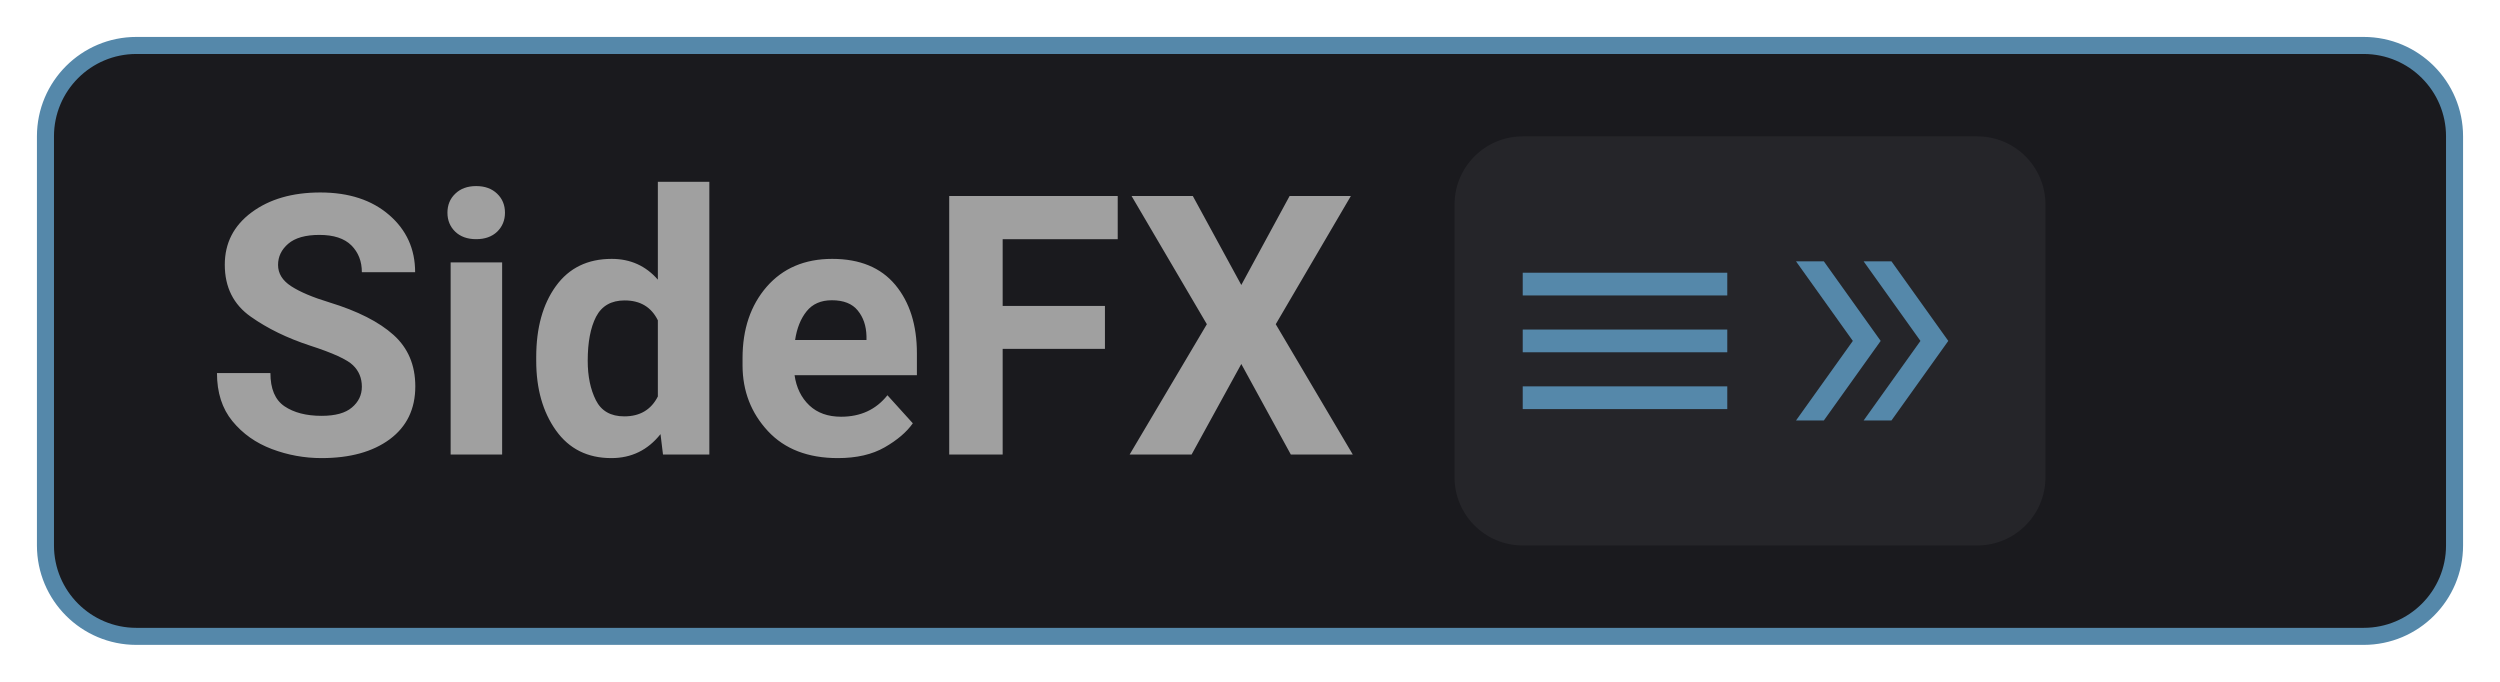
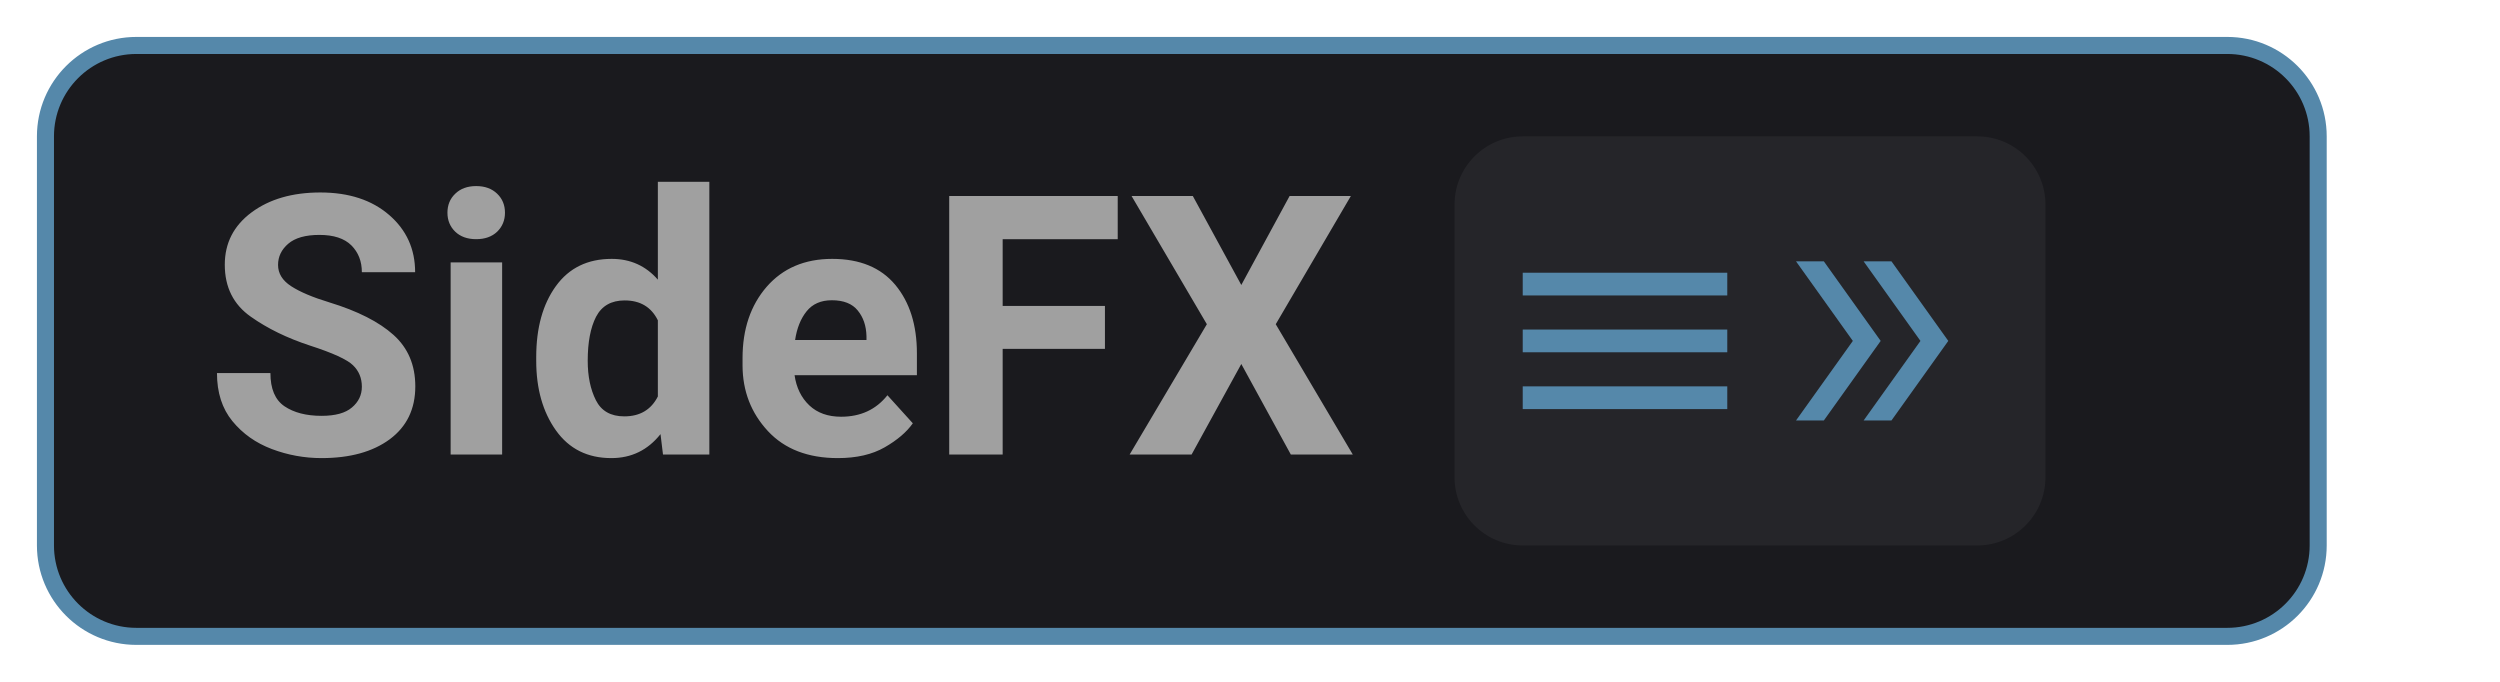
<svg xmlns="http://www.w3.org/2000/svg" viewBox="0 0 220 60" width="220" height="60">
-   <rect x="4" y="4" width="212" height="52" rx="8" ry="8" fill="#1a1a1e" stroke="#5588aa" stroke-width="1.5" />
+   <rect x="4" y="4" width="200" height="52" rx="8" ry="8" fill="#1a1a1e" stroke="#5588aa" stroke-width="1.5" />
  <text x="18" y="40" font-family="-apple-system, BlinkMacSystemFont, 'Segoe UI', Roboto, sans-serif" font-size="32" font-weight="700" fill="#a0a0a0">SideFX</text>
  <rect x="128" y="12" width="52" height="36" rx="6" ry="6" fill="#252529" />
  <svg x="131" y="18" width="24" height="24" viewBox="0 -960 960 960">
    <path fill="#5588aa" d="M120-240v-80h720v80H120Zm0-200v-80h720v80H120Zm0-200v-80h720v80H120Z" />
  </svg>
  <svg x="152" y="18" width="24" height="24" viewBox="0 -960 960 960">
    <path fill="#5588aa" d="m242-200 200-280-200-280h98l200 280-200 280h-98Zm238 0 200-280-200-280h98l200 280-200 280h-98Z" />
  </svg>
</svg>
